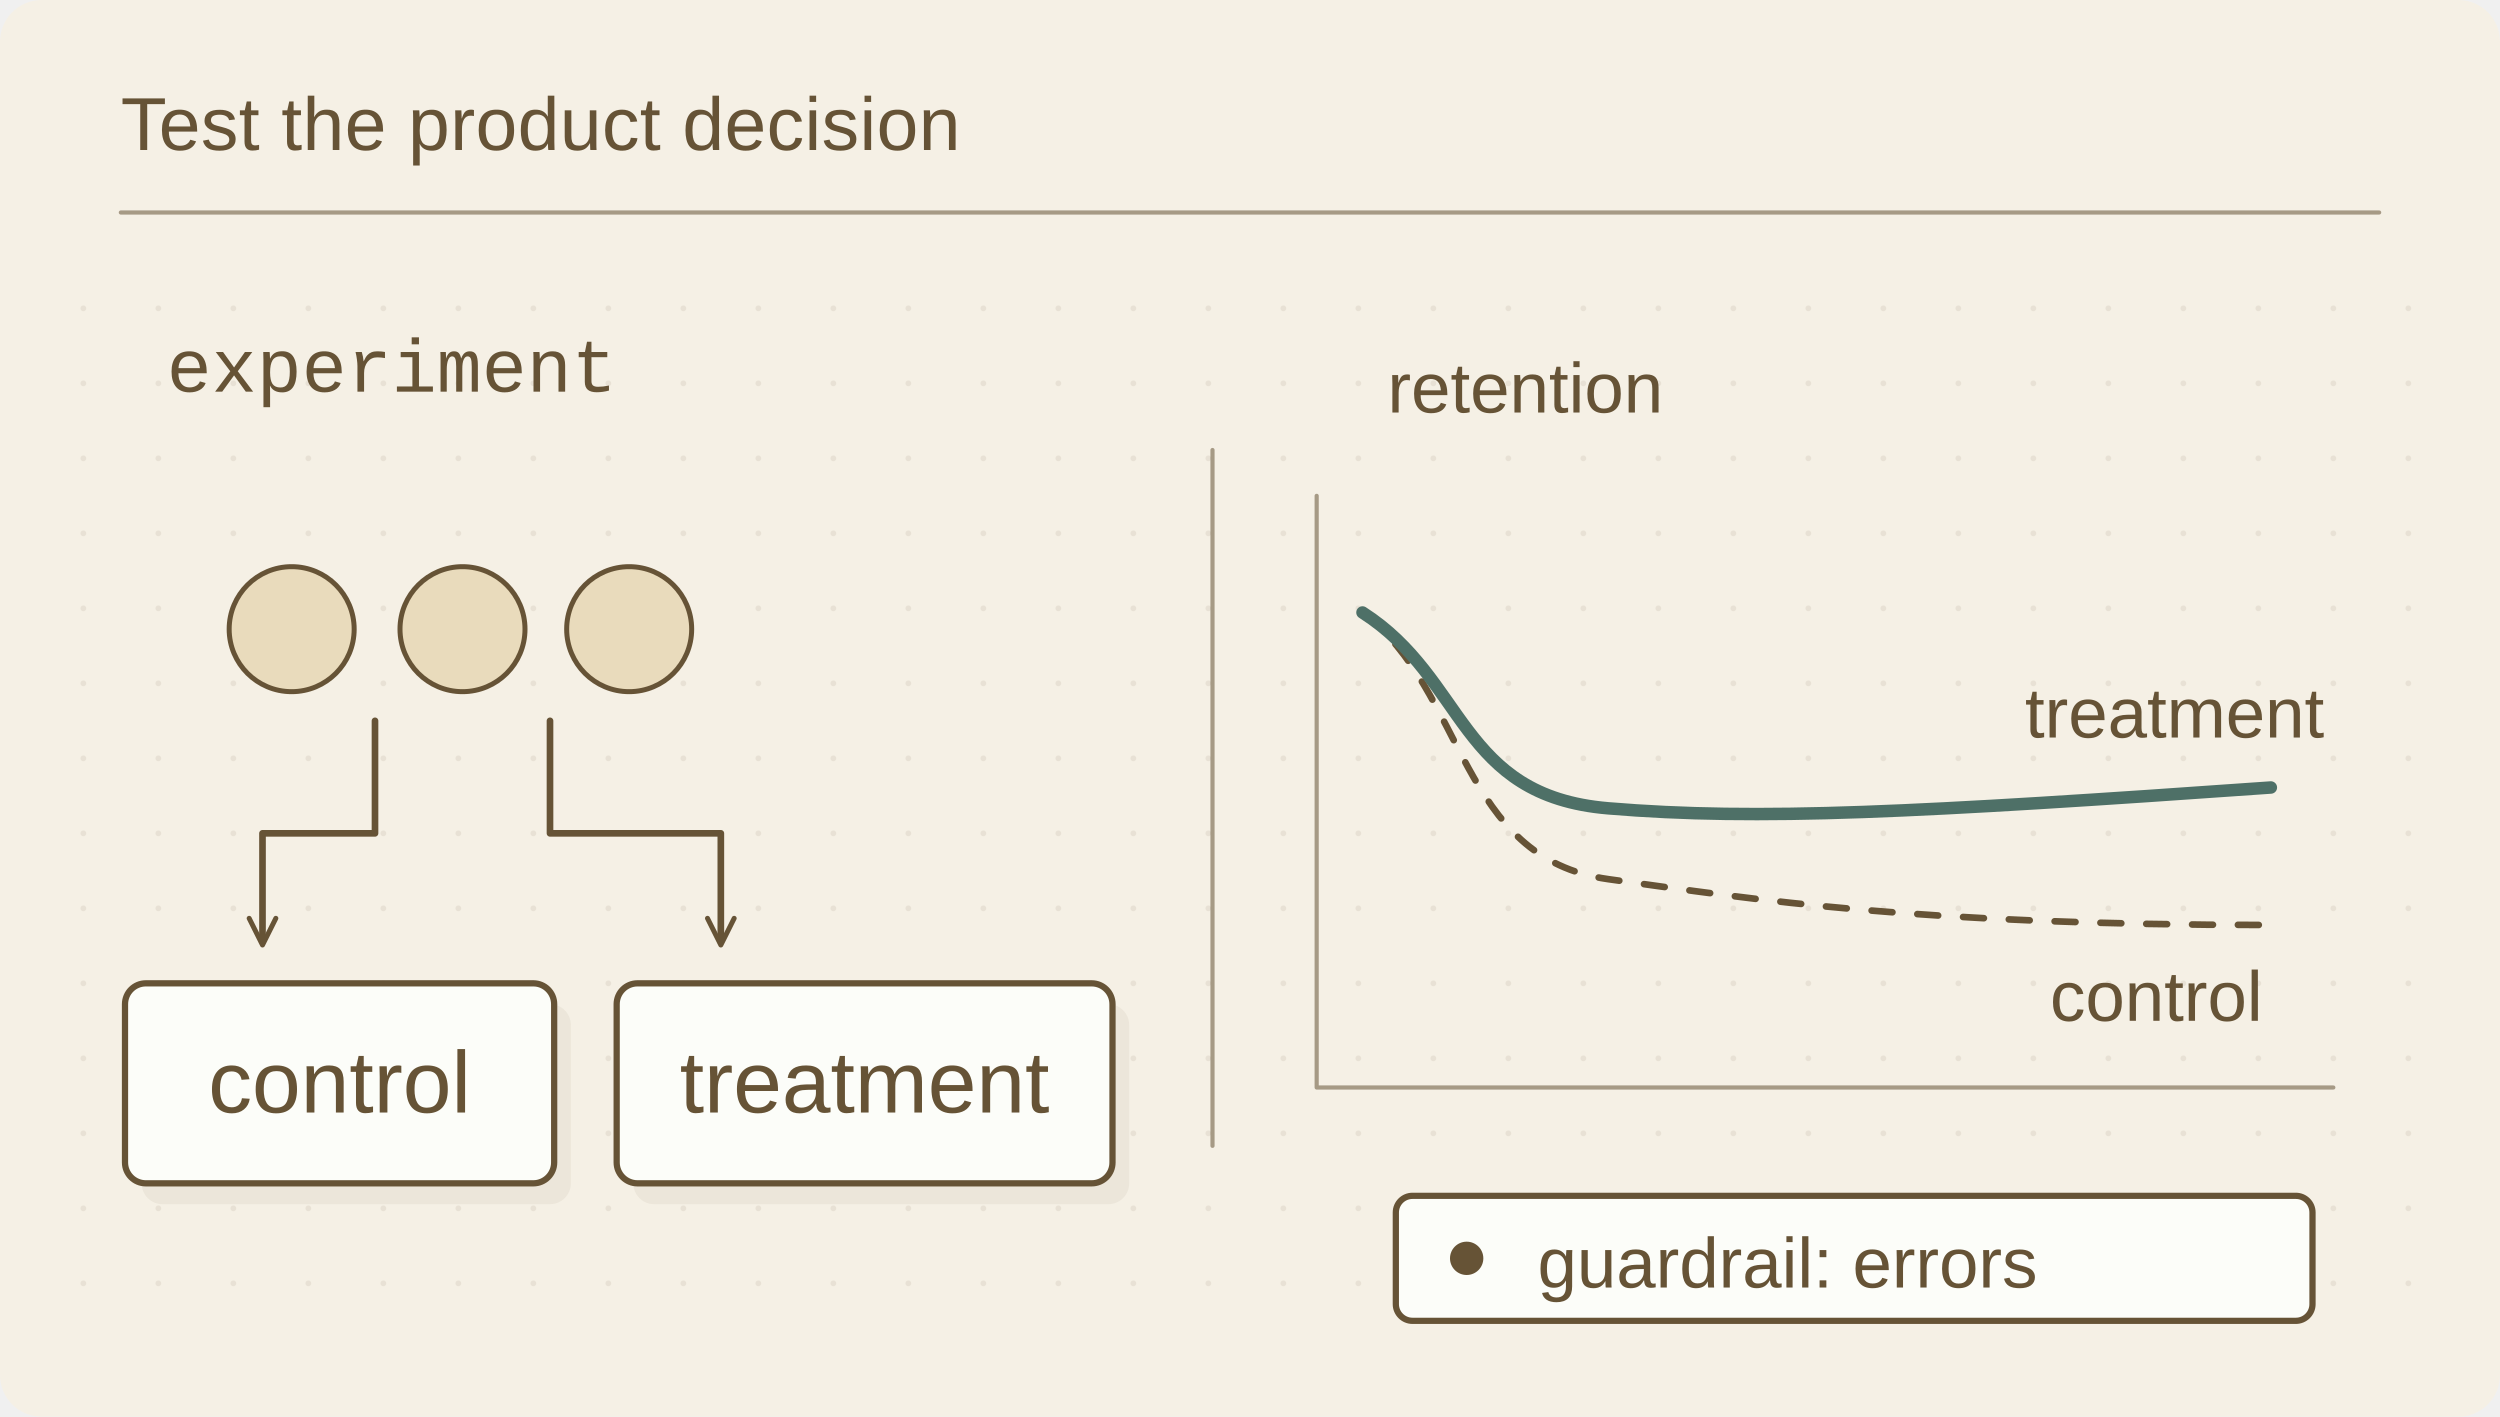
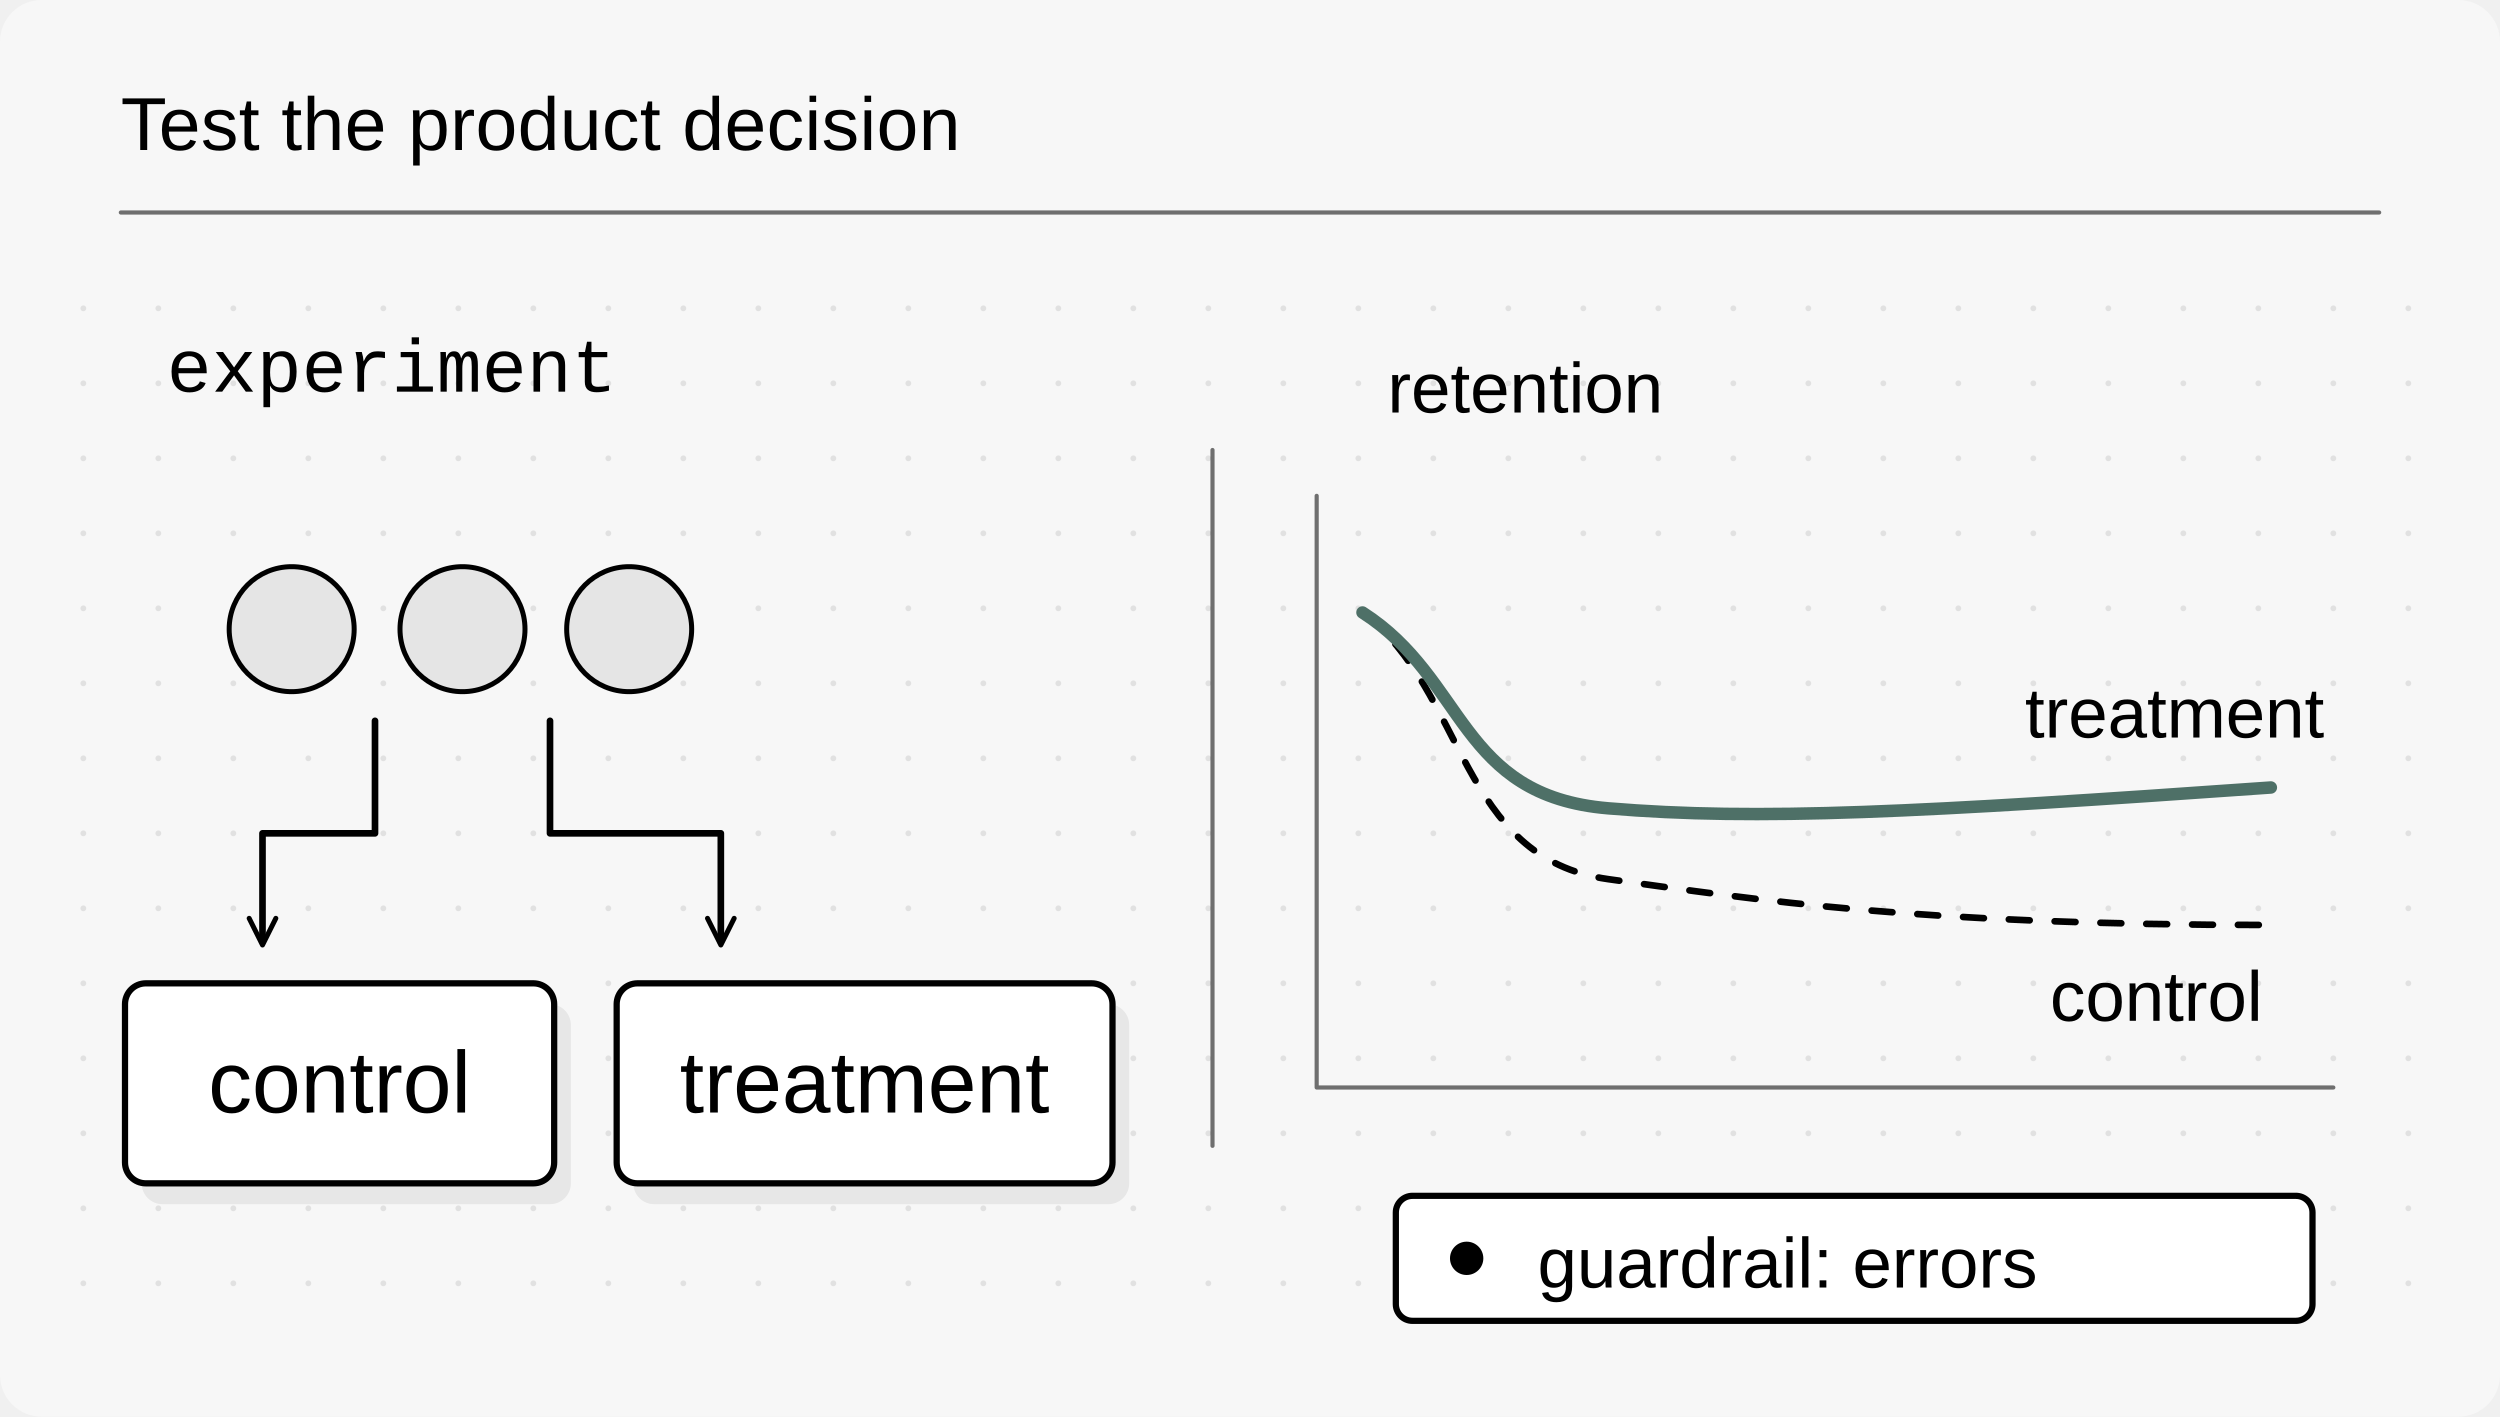
<svg xmlns="http://www.w3.org/2000/svg" width="600" height="340" viewBox="0 0 600 340" role="img" aria-labelledby="title description">
  <defs>
    <pattern id="dots" width="18" height="18" patternUnits="userSpaceOnUse">
-       <circle cx="2" cy="2" r=".7" fill="#665336" opacity=".09" />
+       <circle cx="2" cy="2" r=".7" fill="#000000" opacity=".09" />
    </pattern>
    <marker id="arrow" viewBox="0 0 10 10" refX="8" refY="5" markerWidth="5" markerHeight="5" orient="auto-start-reverse">
-       <path d="m1 1 8 4-8 4" fill="none" stroke="#665336" stroke-width="1.5" stroke-linecap="round" stroke-linejoin="round" />
+       <path d="m1 1 8 4-8 4" fill="none" stroke="#000000" stroke-width="1.5" stroke-linecap="round" stroke-linejoin="round" />
    </marker>
  </defs>
-   <style>text{font-family:Arial,Helvetica,sans-serif;fill:#665336}.label{font-size:21px;font-weight:500}.small{font-size:17px}.mono{font:18px 'Courier New',monospace}.number{font:22px 'Courier New',monospace}.ghost-number{font:22px 'Courier New',monospace;fill:#665336;opacity:.3}.heading{font-size:18px;letter-spacing:.1px}.emphasis{font-weight:700}.panel{fill:#fcfdf9;stroke:#665336;stroke-width:1.5}.wash{fill:#e9dbbc;stroke:#665336;stroke-width:1.2}.faint{fill:#f5f0e5;stroke:#665336;stroke-opacity:.17;stroke-width:1.2}.selected{fill:#d5bd88;stroke:#665336;stroke-width:1.5}.solid{fill:#665336}.muted-fill{fill:#665336;opacity:.35}.accent-fill{fill:#d5bd88}.shadow{fill:#665336;opacity:.07;stroke:none}.wire,.hair,.outcome,.grid{fill:none;stroke:#665336;stroke-width:1.6;stroke-linecap:round;stroke-linejoin:round}.hair{stroke-width:1;opacity:.55}.grid{stroke-width:1;opacity:.12}.dashed{stroke-dasharray:5 6}.outcome{stroke:#4e7067;stroke-width:3}</style>
-   <rect width="600" height="340" rx="10" fill="#f5f0e5" />
+   <style>text{font-family:Arial,Helvetica,sans-serif;fill:#000000}.label{font-size:21px;font-weight:500}.small{font-size:17px}.mono{font:18px 'Courier New',monospace}.number{font:22px 'Courier New',monospace}.ghost-number{font:22px 'Courier New',monospace;fill:#000000;opacity:.3}.heading{font-size:18px;letter-spacing:.1px}.emphasis{font-weight:700}.panel{fill:#ffffff;stroke:#000000;stroke-width:1.5}.wash{fill:#e5e5e5;stroke:#000000;stroke-width:1.2}.faint{fill:#f7f7f7;stroke:#000000;stroke-opacity:.17;stroke-width:1.2}.selected{fill:#d4d4d4;stroke:#000000;stroke-width:1.5}.solid{fill:#000000}.muted-fill{fill:#000000;opacity:.35}.accent-fill{fill:#d4d4d4}.shadow{fill:#000000;opacity:.07;stroke:none}.wire,.hair,.outcome,.grid{fill:none;stroke:#000000;stroke-width:1.6;stroke-linecap:round;stroke-linejoin:round}.hair{stroke-width:1;opacity:.55}.grid{stroke-width:1;opacity:.12}.dashed{stroke-dasharray:5 6}.outcome{stroke:#4e7067;stroke-width:3}</style>
+   <rect width="600" height="340" rx="10" fill="#f7f7f7" />
  <rect x="18" y="63" width="564" height="258" fill="url(#dots)" />
  <text x="29" y="36" class="heading" text-anchor="start">Test the product decision</text>
  <path d="M29 51H571V51" class="hair" />
  <text x="40" y="94" class="mono" text-anchor="start">experiment</text>
  <circle cx="70" cy="151" r="15" class="wash" />
  <circle cx="111" cy="151" r="15" class="wash" />
  <circle cx="151" cy="151" r="15" class="wash" />
  <path d="M90 173v27h-27v26" class="wire" marker-end="url(#arrow)" />
  <path d="M132 173v27h41v26" class="wire" marker-end="url(#arrow)" />
  <rect x="34" y="241" width="103" height="48" rx="5" class="shadow" />
  <rect x="30" y="236" width="103" height="48" rx="5" class="panel" />
  <text x="81.5" y="267" class="label" text-anchor="middle">control</text>
  <rect x="152" y="241" width="119" height="48" rx="5" class="shadow" />
  <rect x="148" y="236" width="119" height="48" rx="5" class="panel" />
  <text x="207.5" y="267" class="label" text-anchor="middle">treatment</text>
  <path d="M291 108v167M316 261h244M316 261V119" class="hair" />
  <text x="333" y="99" class="small" text-anchor="start">retention</text>
  <path d="M327 147c25 19 23 59 59 64s74 11 159 11" class="wire dashed" />
  <path d="M327 147c25 16 23 44 59 47s74 1 159-5" class="outcome" />
  <text x="486" y="177" class="small" text-anchor="start">treatment</text>
  <text x="492" y="245" class="small" text-anchor="start">control</text>
  <rect x="335" y="287" width="220" height="30" rx="4" class="panel" />
  <circle cx="352" cy="302" r="4" class="solid" />
  <text x="369" y="309" class="small" text-anchor="start">guardrail: errors</text>
</svg>
